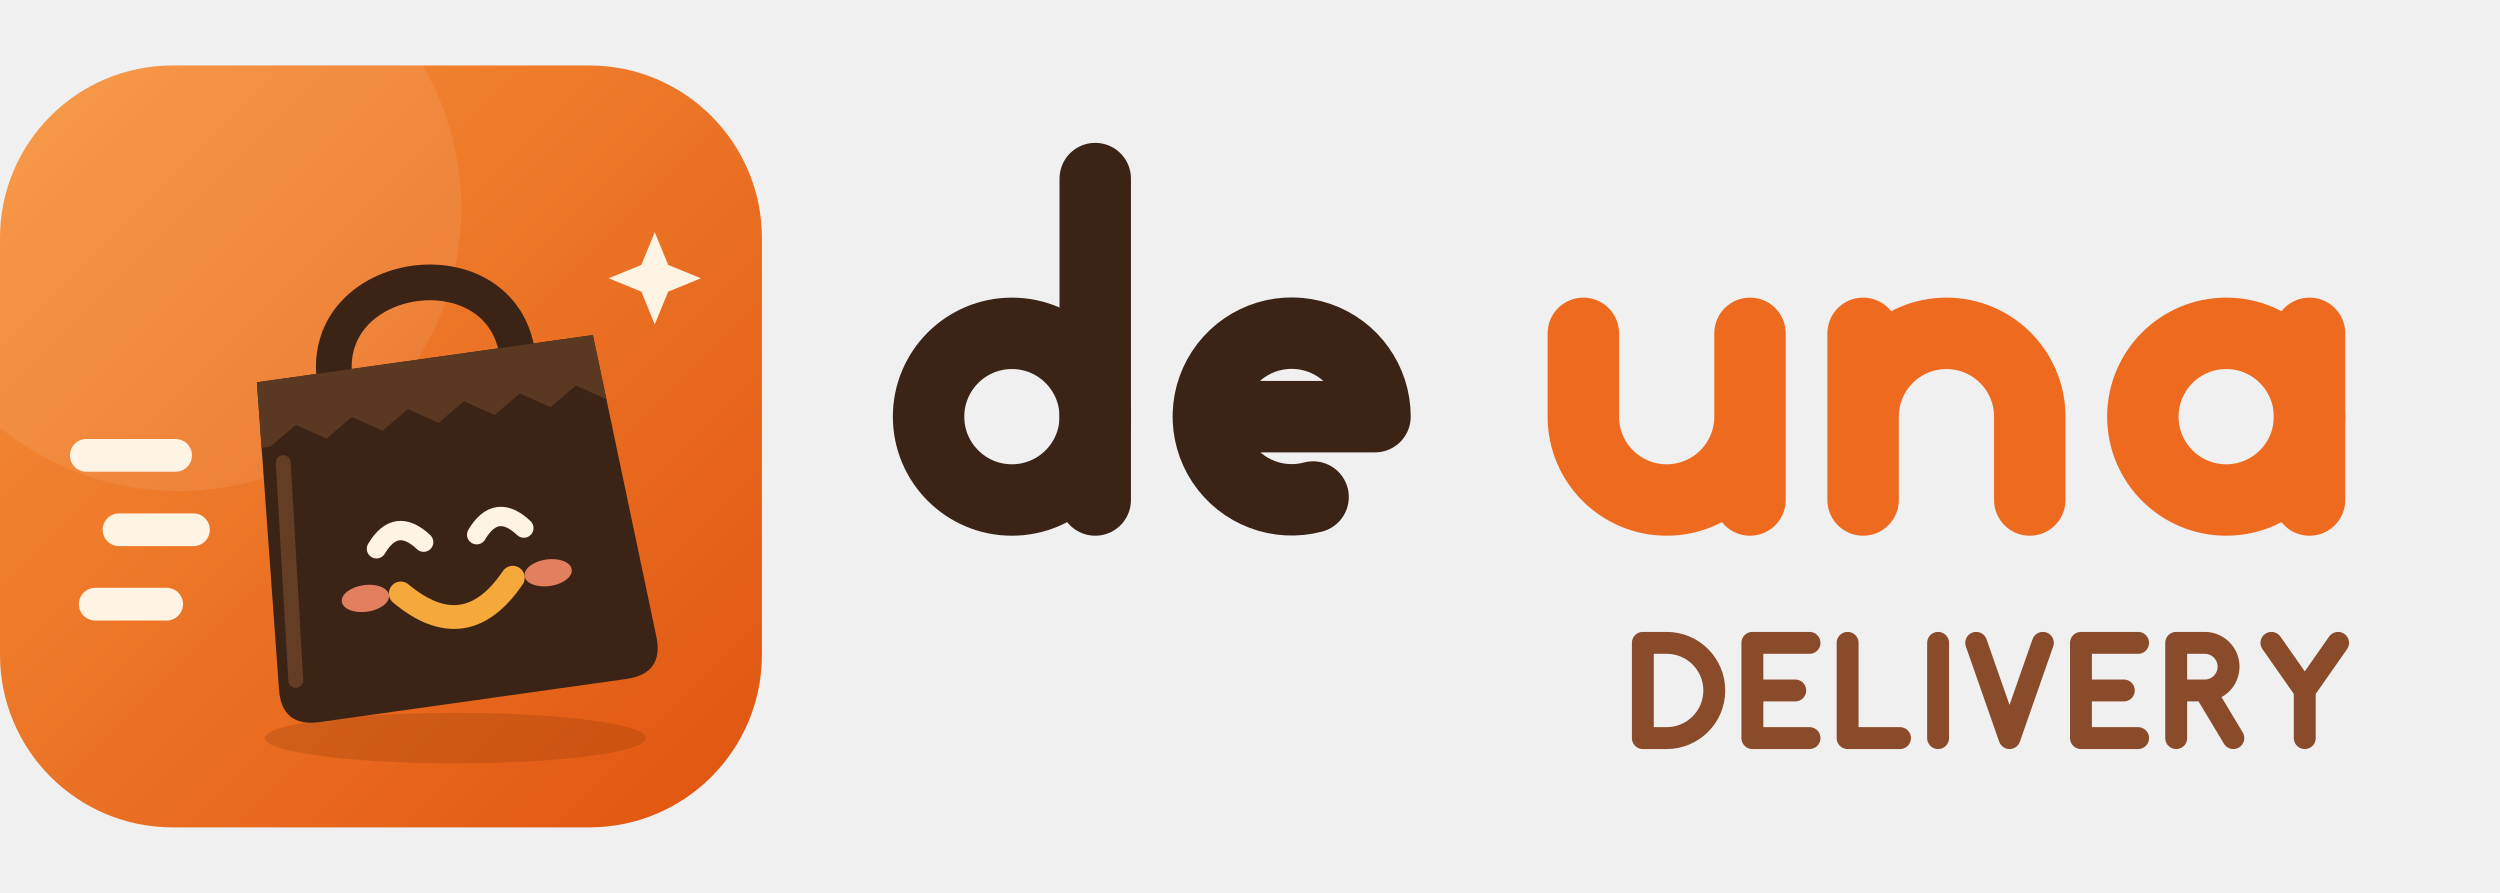
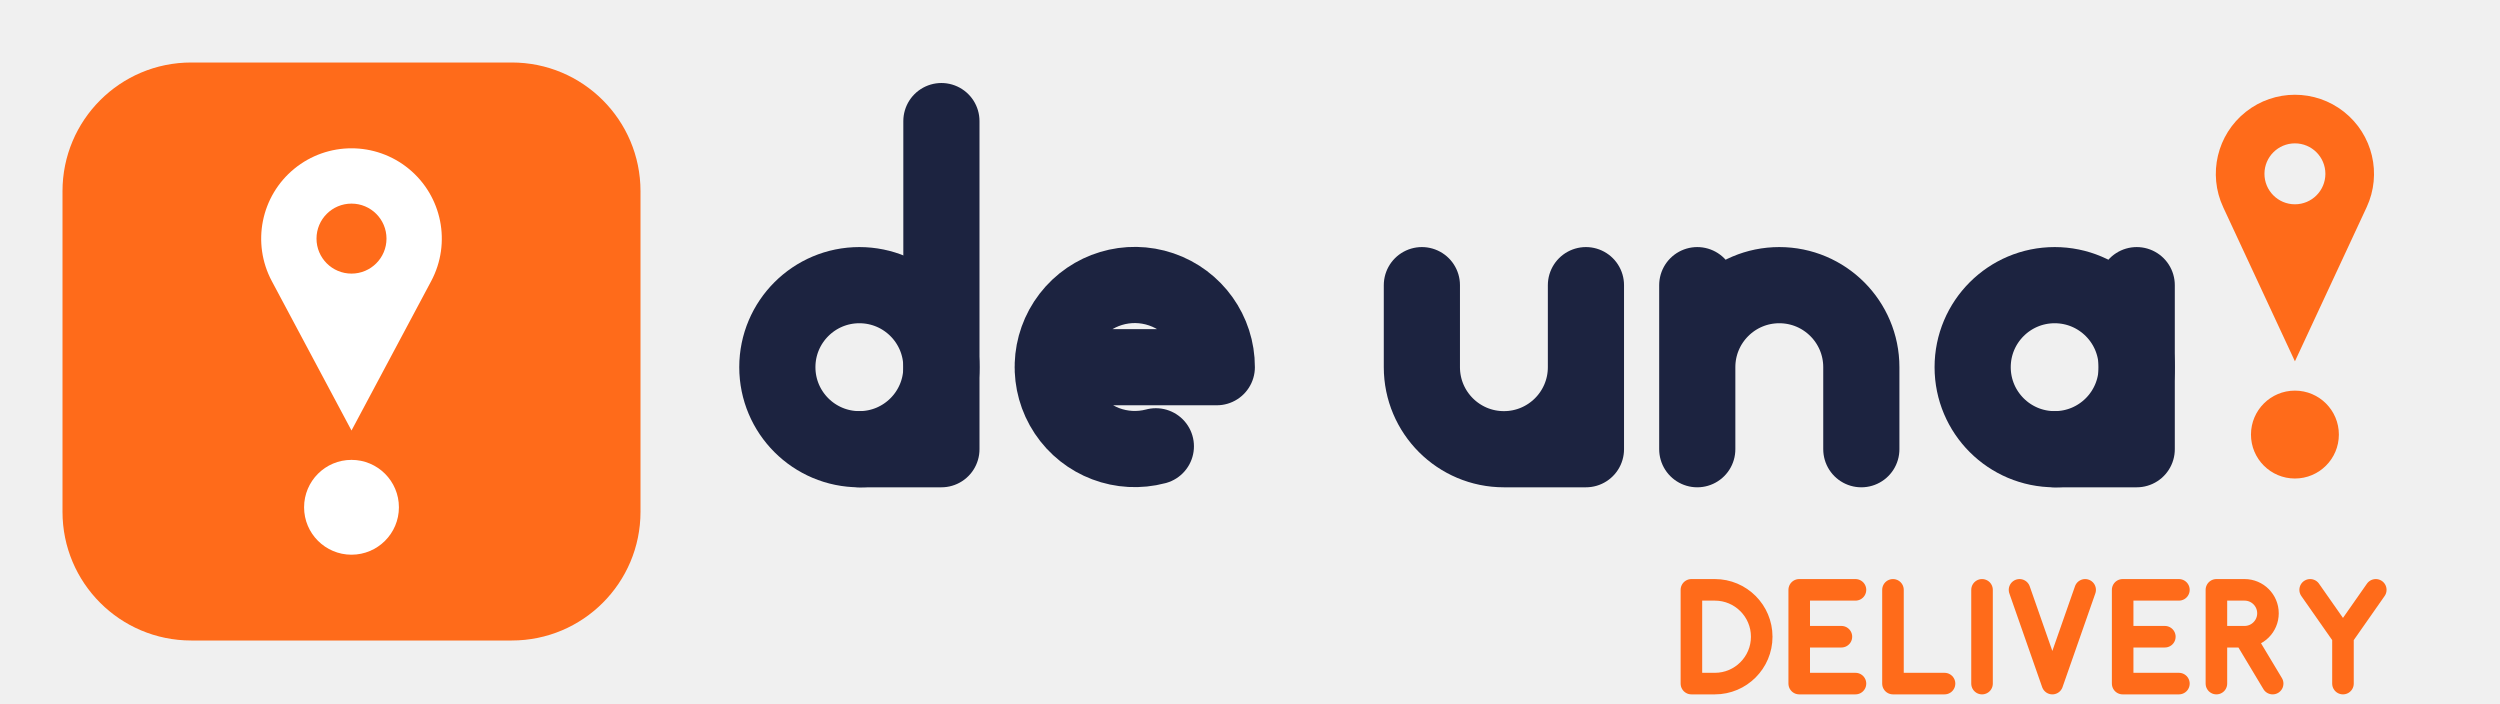
- <svg xmlns="http://www.w3.org/2000/svg" viewBox="0 0 420 150">
-   <g transform="translate(0 11) scale(.25)">
-     <defs>
-       <linearGradient id="l" x1="0" y1="0" x2="1" y2="1">
-         <stop offset="0" stop-color="#F7923A" />
-         <stop offset="1" stop-color="#E05410" />
-       </linearGradient>
-       <clipPath id="lc">
-         <rect width="512" height="512" rx="116" />
-       </clipPath>
-     </defs>
-     <rect width="512" height="512" rx="116" fill="url(#l)" />
-     <circle cx="120" cy="96" r="190" fill="#fff" opacity=".08" clip-path="url(#lc)" />
-     <g stroke="#FFF3E4" stroke-width="22" stroke-linecap="round">
-       <path d="M58 262H118M80 312H130M64 362H112" />
-     </g>
-     <ellipse cx="306" cy="452" rx="128" ry="17" fill="#7A2E05" opacity=".22" />
-     <g transform="rotate(-8 300 300)">
-       <path d="M238 202C238 126 362 126 362 202" fill="none" stroke="#3B2416" stroke-width="24" stroke-linecap="round" />
-       <path d="M186 196H414L428 402Q430 428 404 428H196Q170 428 172 402Z" fill="#3B2416" />
-       <path d="M196 252L184 398" stroke="#6E4528" stroke-width="10" stroke-linecap="round" opacity=".8" />
-       <path d="M186 196H414L417 240L398 228L379 240L360 228L341 240L322 228L303 240L284 228L265 240L246 228L227 240L208 228L189 240L183 240Z" fill="#5B3822" />
-       <path d="M250 318Q266 298 282 318M318 318Q334 298 350 318" fill="none" stroke="#FFF3E4" stroke-width="13" stroke-linecap="round" />
-       <path d="M262 350Q300 392 338 350" fill="none" stroke="#F6A93B" stroke-width="16" stroke-linecap="round" />
-       <ellipse cx="238" cy="350" rx="16" ry="9" fill="#FF8F6B" opacity=".85" />
-       <ellipse cx="362" cy="350" rx="16" ry="9" fill="#FF8F6B" opacity=".85" />
-     </g>
-     <path d="M440 112l9 22 22 9-22 9-9 22-9-22-22-9 22-9z" fill="#FFF3E4" />
+ <svg xmlns="http://www.w3.org/2000/svg" viewBox="0 0 640 180">
+   <g transform="translate(16 16) scale(.289)">
+     <rect width="512" height="512" rx="114" fill="#FF6B1A" />
+     <path fill="#FFFFFF" fill-rule="evenodd" d="M256 326L185.41 193.65A80 80 0 1 1 326.59 193.65ZM225 156a31 31 0 1 0 62 0a31 31 0 1 0 -62 0Z" />
+     <path fill="#FFFFFF" d="M214 394a42 42 0 1 0 84 0a42 42 0 1 0 -84 0Z" />
  </g>
-   <g transform="translate(150 -10)">
-     <g fill="none" stroke="#3B2416" stroke-width="12" stroke-linecap="round" stroke-linejoin="round">
+   <g transform="translate(190 -26) scale(1.5)">
+     <g fill="none" stroke="#1C2340" stroke-width="13" stroke-linecap="round" stroke-linejoin="round">
      <circle cx="20" cy="80" r="14" />
-       <path d="M34 40V94" />
+       <path d="M34 38V94M20 94H34" />
      <path d="M53 80H81A14 14 0 1 0 70.6 93.5" />
-     </g>
-     <g fill="none" stroke="#EE6A1F" stroke-width="12" stroke-linecap="round" stroke-linejoin="round">
-       <path d="M116 66V80A14 14 0 0 0 144 80M144 66V94" />
+       <path d="M116 66V80A14 14 0 0 0 144 80M144 66V94M130 94H144" />
      <path d="M163 66V94M163 80A14 14 0 0 1 191 80V94" />
      <circle cx="224" cy="80" r="14" />
-       <path d="M238 66V94" />
+       <path d="M238 66V94M224 94H238" />
    </g>
-     <g transform="translate(126 118) scale(.8)" fill="none" stroke="#8A4B2A" stroke-width="4.6" stroke-linecap="round" stroke-linejoin="round">
+     <path fill="#FF6B1A" fill-rule="evenodd" d="M265 79L252.76 52.7A13.5 13.5 0 1 1 277.24 52.7ZM259.8 47a5.2 5.2 0 1 0 10.4 0a5.2 5.2 0 1 0 -10.4 0Z" />
+     <path fill="#FF6B1A" d="M257.5 91.5a7.5 7.5 0 1 0 15 0a7.5 7.5 0 1 0 -15 0Z" />
+     <g transform="translate(162 118) scale(.8)" fill="none" stroke="#FF6B1A" stroke-width="4.6" stroke-linecap="round" stroke-linejoin="round">
      <path d="M0 0H5A10 10 0 0 1 5 20H0Z" />
      <path d="M35 0H23V20H35M23 10H32" />
      <path d="M43 0V20H54" />
      <path d="M62 0V20" />
      <path d="M70 0L77 20L84 0" />
      <path d="M104 0H92V20H104M92 10H101" />
      <path d="M112 20V0H118A5 5 0 0 1 118 10H112M118 10L124 20" />
      <path d="M132 0L139 10L146 0M139 10V20" />
    </g>
  </g>
</svg>
